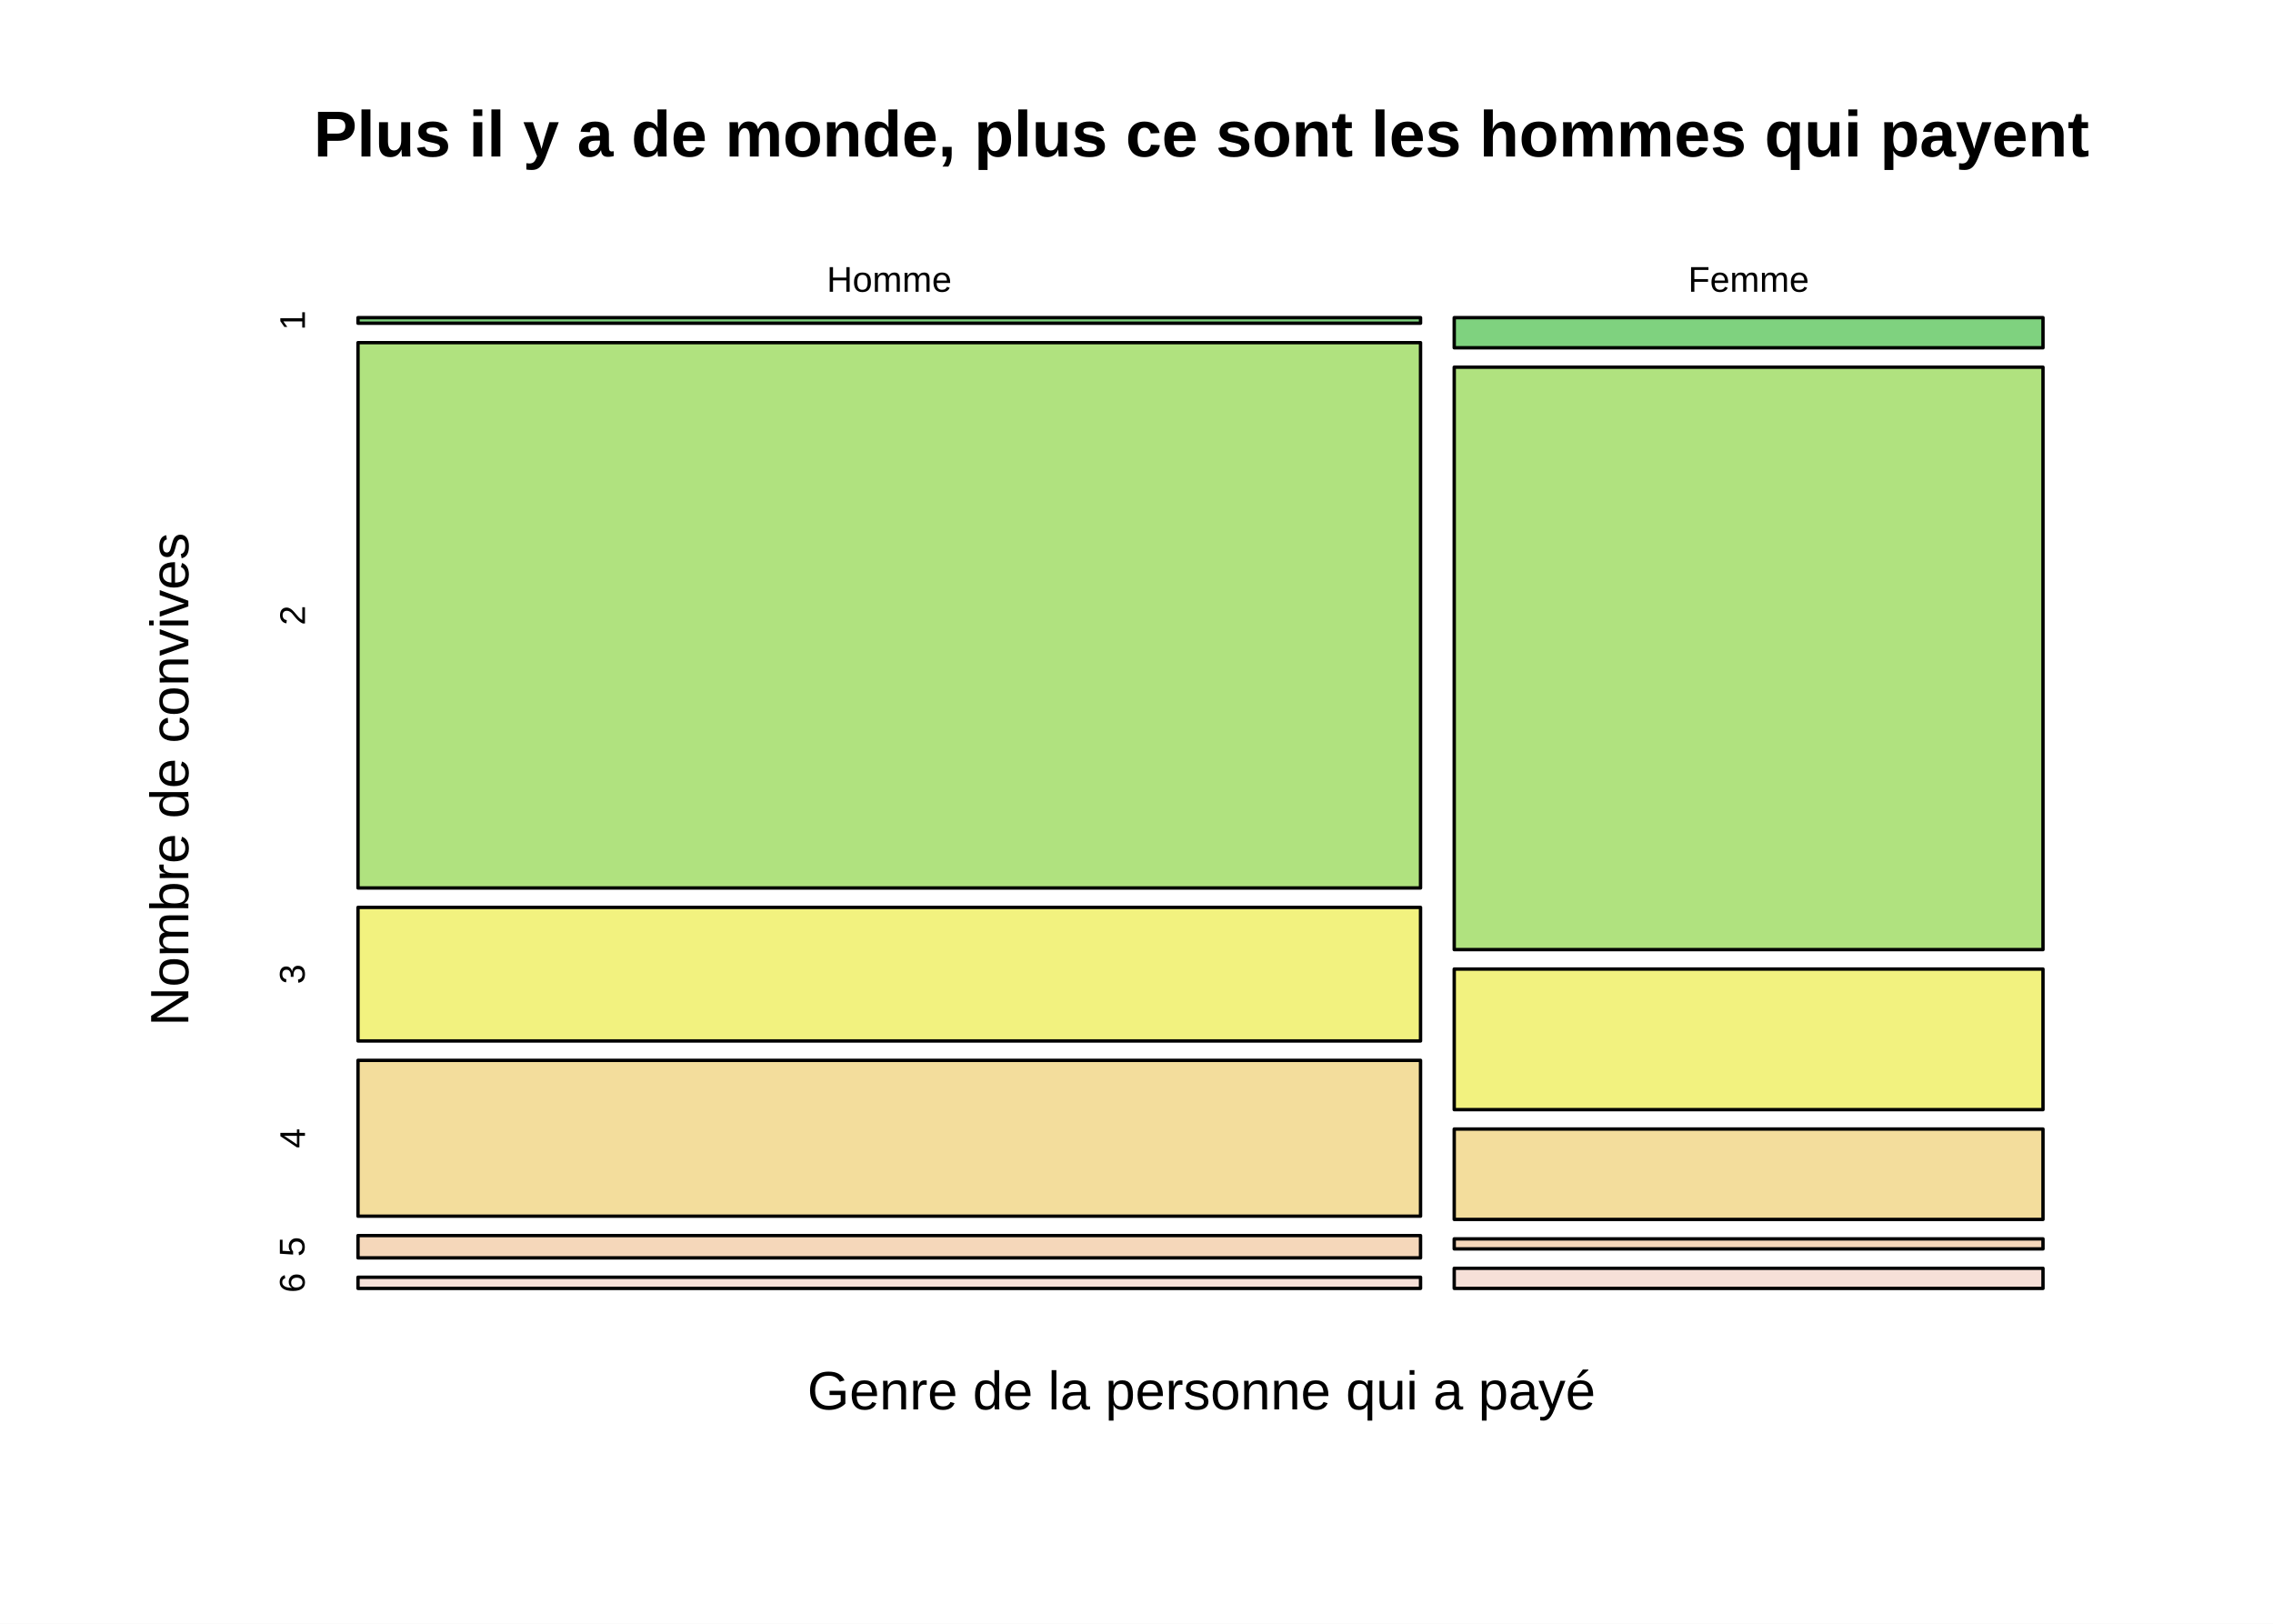
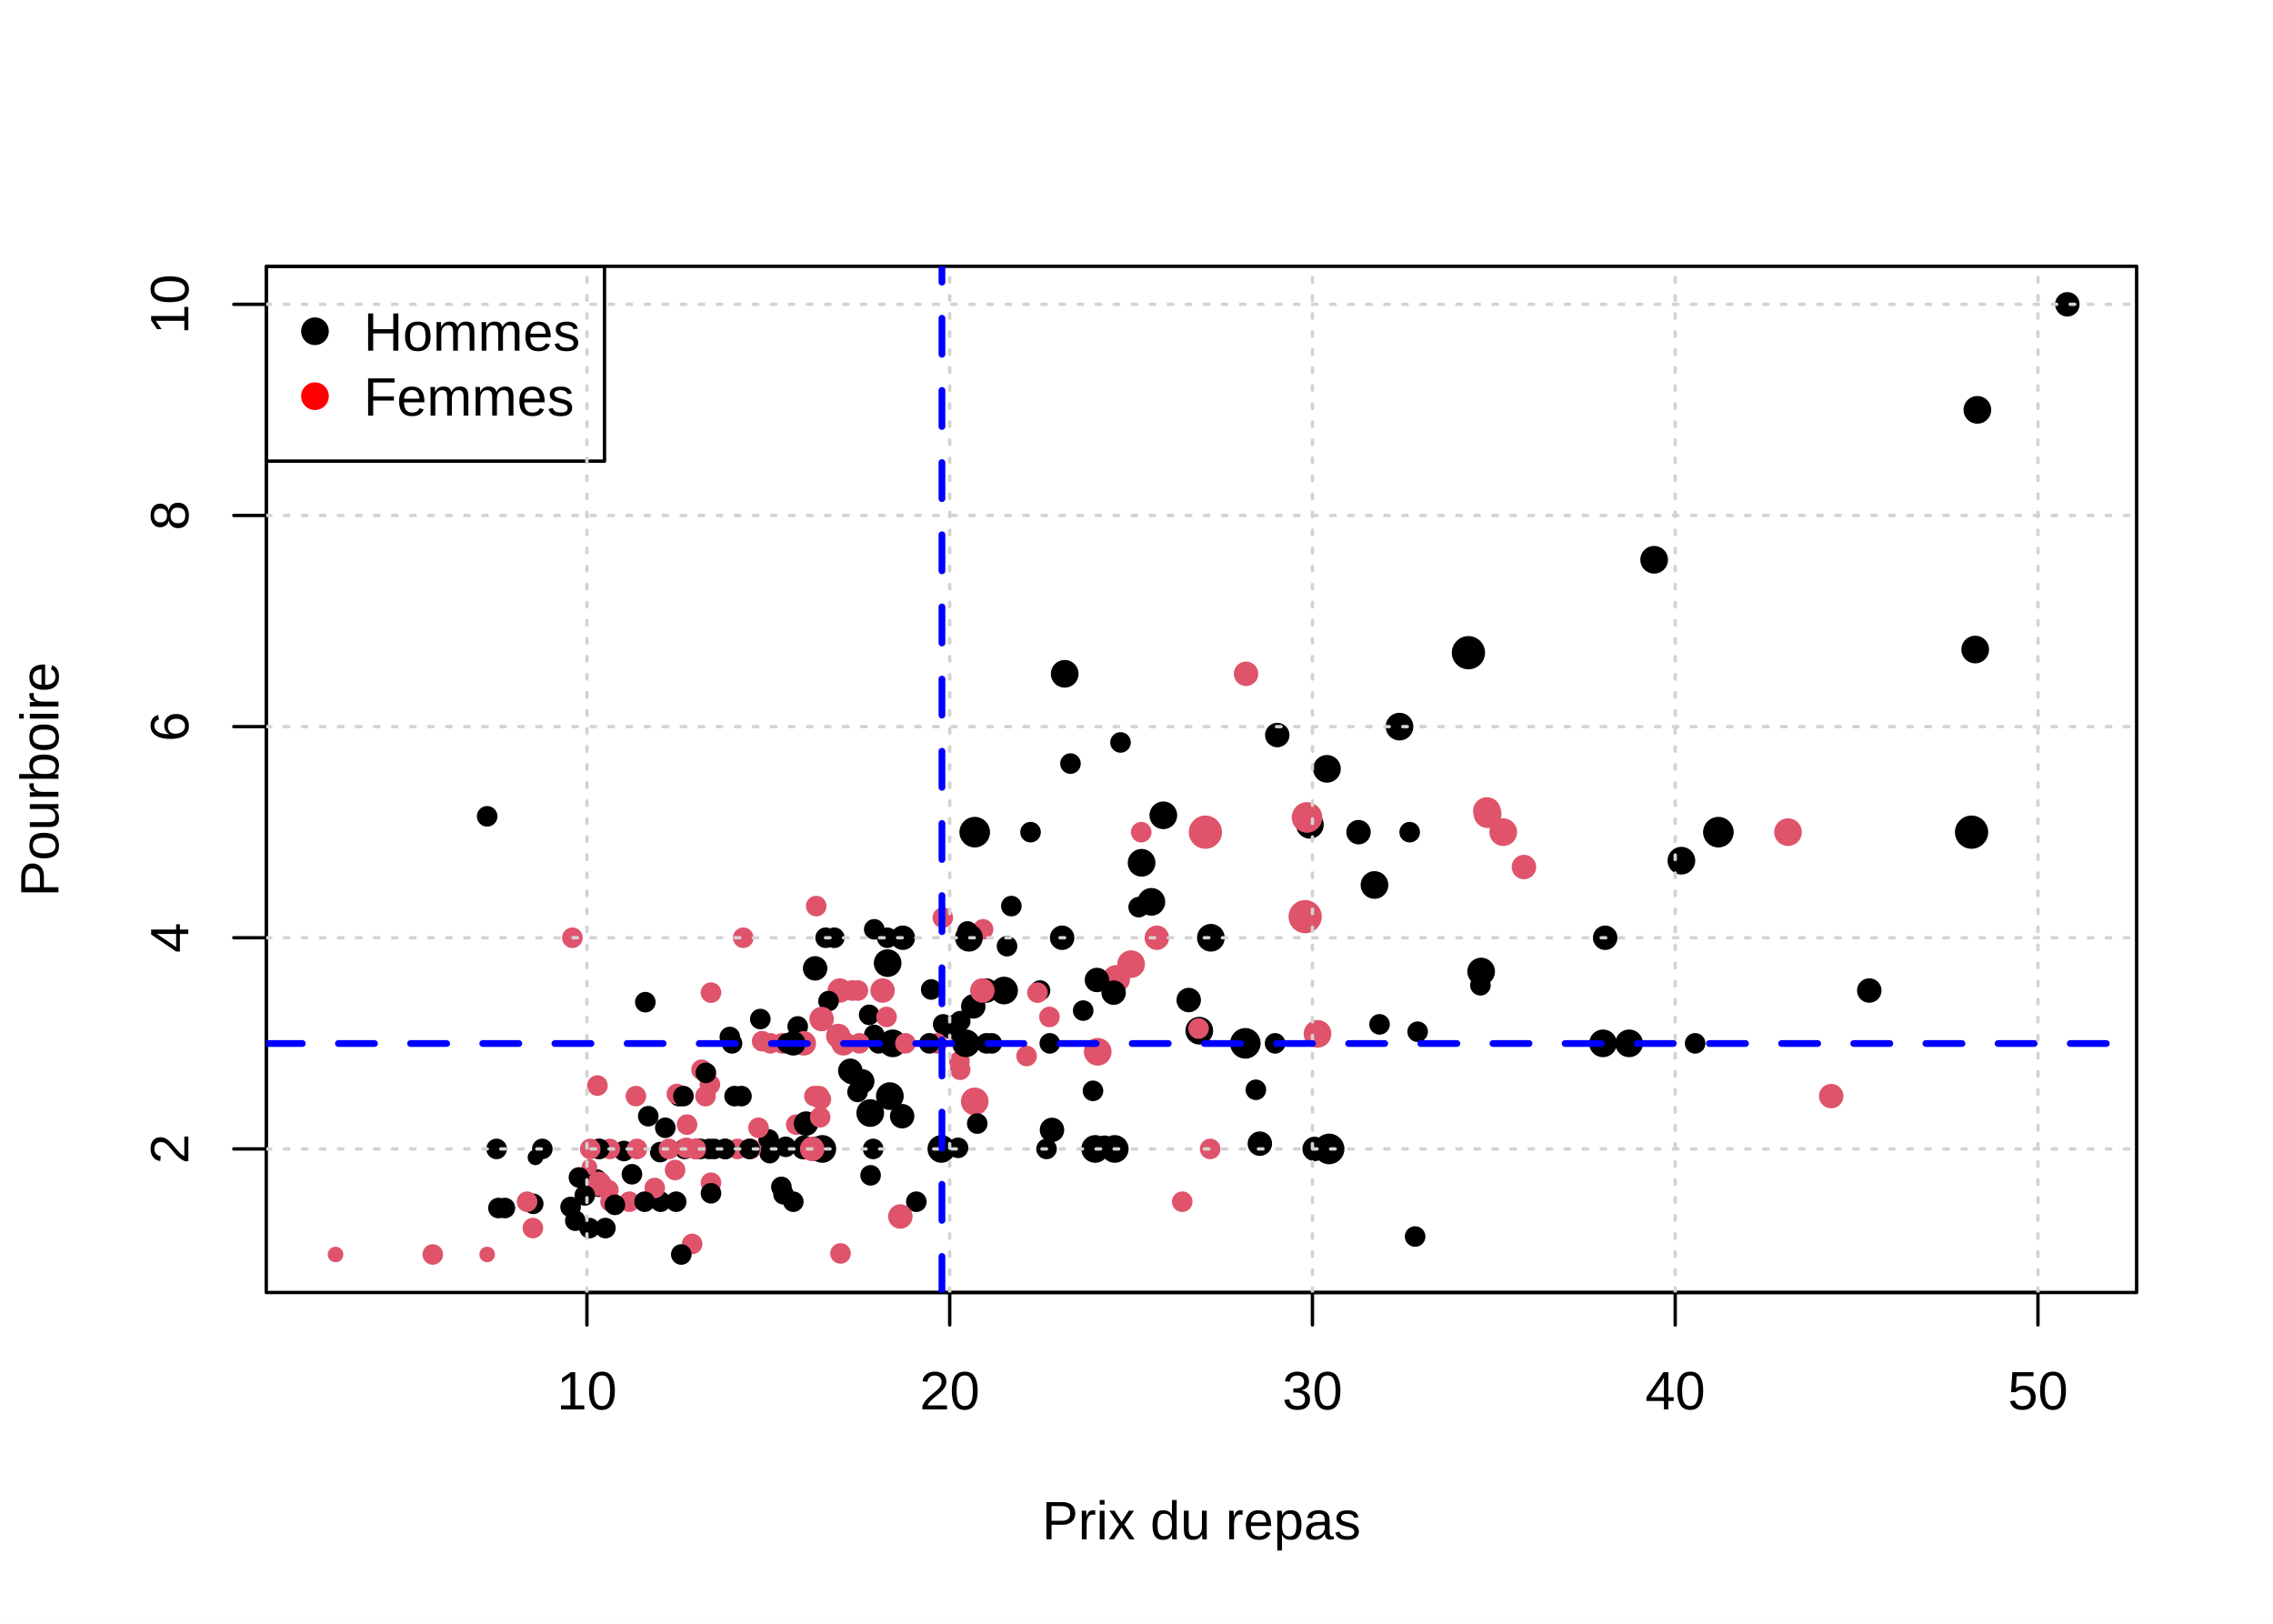
<svg xmlns="http://www.w3.org/2000/svg" class="svglite" width="504.00pt" height="360.00pt" viewBox="0 0 504.00 360.00">
  <defs>
    <style type="text/css">
    .svglite line, .svglite polyline, .svglite polygon, .svglite path, .svglite rect, .svglite circle {
      fill: none;
      stroke: #000000;
      stroke-linecap: round;
      stroke-linejoin: round;
      stroke-miterlimit: 10.00;
    }
  </style>
  </defs>
  <rect width="100%" height="100%" style="stroke: none; fill: #FFFFFF;" />
  <defs>
    <clipPath id="cpMC4wMHw1MDQuMDB8MC4wMHwzNjAuMDA=">
      <rect x="0.00" y="0.00" width="504.00" height="360.00" />
    </clipPath>
  </defs>
  <g clip-path="url(#cpMC4wMHw1MDQuMDB8MC4wMHwzNjAuMDA=)">
-     <text x="266.40" y="34.70" text-anchor="middle" style="font-size: 14.40px; font-weight: bold; font-family: Arial;" textLength="393.47px" lengthAdjust="spacingAndGlyphs">Plus il y a de monde, plus ce sont les hommes qui payent</text>
-     <text x="266.40" y="312.48" text-anchor="middle" style="font-size: 12.00px; font-family: Arial;" textLength="174.79px" lengthAdjust="spacingAndGlyphs">Genre de la personne qui a payé</text>
-     <text transform="translate(41.76,172.80) rotate(-90)" text-anchor="middle" style="font-size: 12.00px; font-family: Arial;" textLength="109.38px" lengthAdjust="spacingAndGlyphs">Nombre de convives</text>
-     <text x="197.18" y="64.69" text-anchor="middle" style="font-size: 7.92px; font-family: Arial;" textLength="27.68px" lengthAdjust="spacingAndGlyphs">Homme</text>
-     <text x="387.73" y="64.69" text-anchor="middle" style="font-size: 7.92px; font-family: Arial;" textLength="26.81px" lengthAdjust="spacingAndGlyphs">Femme</text>
-     <text transform="translate(67.61,71.04) rotate(-90)" text-anchor="middle" style="font-size: 7.92px; font-family: Arial;" textLength="4.40px" lengthAdjust="spacingAndGlyphs">1</text>
-     <text transform="translate(67.62,136.42) rotate(-90)" text-anchor="middle" style="font-size: 7.92px; font-family: Arial;" textLength="4.40px" lengthAdjust="spacingAndGlyphs">2</text>
-     <text transform="translate(67.55,215.98) rotate(-90)" text-anchor="middle" style="font-size: 7.92px; font-family: Arial;" textLength="4.40px" lengthAdjust="spacingAndGlyphs">3</text>
-     <text transform="translate(67.62,252.37) rotate(-90)" text-anchor="middle" style="font-size: 7.92px; font-family: Arial;" textLength="4.40px" lengthAdjust="spacingAndGlyphs">4</text>
-     <text transform="translate(67.51,276.41) rotate(-90)" text-anchor="middle" style="font-size: 7.92px; font-family: Arial;" textLength="4.40px" lengthAdjust="spacingAndGlyphs">5</text>
-     <text transform="translate(67.55,284.42) rotate(-90)" text-anchor="middle" style="font-size: 7.92px; font-family: Arial;" textLength="4.40px" lengthAdjust="spacingAndGlyphs">6</text>
+     <line x1="130.14" y1="286.56" x2="451.88" y2="286.56" style="stroke-width: 0.75;" />
+     <line x1="130.14" y1="286.56" x2="130.14" y2="293.76" style="stroke-width: 0.75;" />
+     <line x1="210.58" y1="286.56" x2="210.58" y2="293.76" style="stroke-width: 0.75;" />
+     <line x1="291.01" y1="286.56" x2="291.01" y2="293.76" style="stroke-width: 0.75;" />
+     <line x1="371.45" y1="286.56" x2="371.45" y2="293.76" style="stroke-width: 0.75;" />
+     <line x1="451.88" y1="286.56" x2="451.88" y2="293.76" style="stroke-width: 0.75;" />
+     <text x="130.14" y="312.48" text-anchor="middle" style="font-size: 12.00px; font-family: Arial;" textLength="13.35px" lengthAdjust="spacingAndGlyphs">10</text>
+     <text x="210.58" y="312.48" text-anchor="middle" style="font-size: 12.00px; font-family: Arial;" textLength="13.35px" lengthAdjust="spacingAndGlyphs">20</text>
+     <text x="291.01" y="312.48" text-anchor="middle" style="font-size: 12.00px; font-family: Arial;" textLength="13.35px" lengthAdjust="spacingAndGlyphs">30</text>
+     <text x="371.45" y="312.48" text-anchor="middle" style="font-size: 12.00px; font-family: Arial;" textLength="13.35px" lengthAdjust="spacingAndGlyphs">40</text>
+     <text x="451.88" y="312.48" text-anchor="middle" style="font-size: 12.00px; font-family: Arial;" textLength="13.35px" lengthAdjust="spacingAndGlyphs">50</text>
+     <line x1="59.04" y1="254.73" x2="59.04" y2="67.47" style="stroke-width: 0.75;" />
+     <line x1="59.04" y1="254.73" x2="51.84" y2="254.73" style="stroke-width: 0.75;" />
+     <line x1="59.04" y1="207.91" x2="51.84" y2="207.91" style="stroke-width: 0.75;" />
+     <line x1="59.04" y1="161.10" x2="51.84" y2="161.10" style="stroke-width: 0.75;" />
+     <line x1="59.04" y1="114.28" x2="51.84" y2="114.28" style="stroke-width: 0.75;" />
+     <line x1="59.04" y1="67.47" x2="51.84" y2="67.47" style="stroke-width: 0.75;" />
+     <text transform="translate(41.76,254.73) rotate(-90)" text-anchor="middle" style="font-size: 12.00px; font-family: Arial;" textLength="6.67px" lengthAdjust="spacingAndGlyphs">2</text>
+     <text transform="translate(41.76,207.91) rotate(-90)" text-anchor="middle" style="font-size: 12.00px; font-family: Arial;" textLength="6.67px" lengthAdjust="spacingAndGlyphs">4</text>
+     <text transform="translate(41.76,161.10) rotate(-90)" text-anchor="middle" style="font-size: 12.00px; font-family: Arial;" textLength="6.67px" lengthAdjust="spacingAndGlyphs">6</text>
+     <text transform="translate(41.76,114.28) rotate(-90)" text-anchor="middle" style="font-size: 12.00px; font-family: Arial;" textLength="6.67px" lengthAdjust="spacingAndGlyphs">8</text>
+     <text transform="translate(41.76,67.47) rotate(-90)" text-anchor="middle" style="font-size: 12.00px; font-family: Arial;" textLength="13.35px" lengthAdjust="spacingAndGlyphs">10</text>
+     <polyline points="59.04,286.56 473.76,286.56 473.76,59.04 59.04,59.04 59.04,286.56 " style="stroke-width: 0.75;" />
+     <text x="266.40" y="341.28" text-anchor="middle" style="font-size: 12.00px; font-family: Arial;" textLength="70.70px" lengthAdjust="spacingAndGlyphs">Prix du repas</text>
+     <text transform="translate(12.96,172.80) rotate(-90)" text-anchor="middle" style="font-size: 12.00px; font-family: Arial;" textLength="52.03px" lengthAdjust="spacingAndGlyphs">Pourboire</text>
  </g>
  <defs>
    <clipPath id="cpNTkuMDR8NDczLjc2fDU5LjA0fDI4Ni41Ng==">
      <rect x="59.04" y="59.04" width="414.72" height="227.52" />
    </clipPath>
  </defs>
  <g clip-path="url(#cpNTkuMDR8NDczLjc2fDU5LjA0fDI4Ni41Ng==)">
-     <polygon points="79.38,71.66 314.98,71.66 314.98,70.43 79.38,70.43 " style="stroke-width: 0.75; fill: #00A600; fill-opacity: 0.50;" />
-     <polygon points="79.38,196.87 314.98,196.87 314.98,75.97 79.38,75.97 " style="stroke-width: 0.75; fill: #63C600; fill-opacity: 0.50;" />
-     <polygon points="79.38,230.79 314.98,230.79 314.98,201.18 79.38,201.18 " style="stroke-width: 0.75; fill: #E6E600; fill-opacity: 0.50;" />
-     <polygon points="79.38,269.64 314.98,269.64 314.98,235.09 79.38,235.09 " style="stroke-width: 0.75; fill: #E9BD3A; fill-opacity: 0.50;" />
-     <polygon points="79.38,278.88 314.98,278.88 314.98,273.94 79.38,273.94 " style="stroke-width: 0.75; fill: #ECB176; fill-opacity: 0.50;" />
-     <polygon points="79.38,285.65 314.98,285.65 314.98,283.18 79.38,283.18 " style="stroke-width: 0.75; fill: #EFC2B3; fill-opacity: 0.50;" />
-     <polygon points="322.45,77.11 453.00,77.11 453.00,70.43 322.45,70.43 " style="stroke-width: 0.75; fill: #00A600; fill-opacity: 0.50;" />
-     <polygon points="322.45,210.54 453.00,210.54 453.00,81.41 322.45,81.41 " style="stroke-width: 0.75; fill: #63C600; fill-opacity: 0.50;" />
-     <polygon points="322.45,246.02 453.00,246.02 453.00,214.85 322.45,214.85 " style="stroke-width: 0.75; fill: #E6E600; fill-opacity: 0.50;" />
-     <polygon points="322.45,270.36 453.00,270.36 453.00,250.32 322.45,250.32 " style="stroke-width: 0.75; fill: #E9BD3A; fill-opacity: 0.50;" />
-     <polygon points="322.45,276.89 453.00,276.89 453.00,274.67 322.45,274.67 " style="stroke-width: 0.75; fill: #ECB176; fill-opacity: 0.50;" />
-     <polygon points="322.45,285.65 453.00,285.65 453.00,281.20 322.45,281.20 " style="stroke-width: 0.75; fill: #EFC2B3; fill-opacity: 0.50;" />
+     <circle cx="186.37" cy="277.90" r="1.91" style="stroke-width: 0.75; stroke: #DF536B; fill: #DF536B;" />
+     <circle cx="132.88" cy="262.68" r="2.34" style="stroke-width: 0.75; fill: #000000;" />
+     <circle cx="218.70" cy="219.61" r="2.34" style="stroke-width: 0.75; fill: #000000;" />
+     <circle cx="240.18" cy="224.06" r="1.91" style="stroke-width: 0.75; fill: #000000;" />
+     <circle cx="247.50" cy="217.04" r="2.70" style="stroke-width: 0.75; stroke: #DF536B; fill: #DF536B;" />
+     <circle cx="253.13" cy="191.29" r="2.70" style="stroke-width: 0.75; fill: #000000;" />
+     <circle cx="120.25" cy="254.73" r="1.91" style="stroke-width: 0.75; fill: #000000;" />
+     <circle cx="265.92" cy="228.51" r="2.70" style="stroke-width: 0.75; fill: #000000;" />
+     <circle cx="170.68" cy="255.66" r="1.91" style="stroke-width: 0.75; fill: #000000;" />
+     <circle cx="168.59" cy="225.93" r="1.91" style="stroke-width: 0.75; fill: #000000;" />
+     <circle cx="132.31" cy="261.51" r="1.91" style="stroke-width: 0.75; fill: #000000;" />
+     <circle cx="333.32" cy="184.50" r="2.70" style="stroke-width: 0.75; stroke: #DF536B; fill: #DF536B;" />
+     <circle cx="173.74" cy="264.79" r="1.91" style="stroke-width: 0.75; fill: #000000;" />
+     <circle cx="197.95" cy="231.32" r="2.70" style="stroke-width: 0.75; fill: #000000;" />
+     <circle cx="168.99" cy="230.85" r="1.91" style="stroke-width: 0.75; stroke: #DF536B; fill: #DF536B;" />
+     <circle cx="223.29" cy="209.78" r="1.91" style="stroke-width: 0.75; fill: #000000;" />
+     <circle cx="132.80" cy="262.45" r="2.34" style="stroke-width: 0.75; stroke: #DF536B; fill: #DF536B;" />
+     <circle cx="180.74" cy="214.70" r="2.34" style="stroke-width: 0.75; fill: #000000;" />
+     <circle cx="186.21" cy="219.61" r="2.34" style="stroke-width: 0.75; stroke: #DF536B; fill: #DF536B;" />
+     <circle cx="215.81" cy="223.13" r="2.34" style="stroke-width: 0.75; fill: #000000;" />
+     <circle cx="193.85" cy="206.04" r="1.91" style="stroke-width: 0.75; fill: #000000;" />
+     <circle cx="212.91" cy="237.17" r="1.91" style="stroke-width: 0.75; stroke: #DF536B; fill: #DF536B;" />
+     <circle cx="176.55" cy="249.34" r="1.91" style="stroke-width: 0.75; stroke: #DF536B; fill: #DF536B;" />
+     <circle cx="366.78" cy="124.11" r="2.70" style="stroke-width: 0.75; fill: #000000;" />
+     <circle cx="209.13" cy="227.11" r="1.91" style="stroke-width: 0.75; fill: #000000;" />
+     <circle cx="192.96" cy="246.77" r="2.70" style="stroke-width: 0.75; fill: #000000;" />
+     <circle cx="157.25" cy="254.73" r="1.91" style="stroke-width: 0.75; fill: #000000;" />
+     <circle cx="151.78" cy="254.73" r="1.91" style="stroke-width: 0.75; fill: #000000;" />
+     <circle cx="224.25" cy="200.89" r="1.91" style="stroke-width: 0.75; fill: #000000;" />
+     <circle cx="207.76" cy="231.32" r="1.91" style="stroke-width: 0.75; stroke: #DF536B; fill: #DF536B;" />
+     <circle cx="126.52" cy="267.60" r="1.91" style="stroke-width: 0.75; fill: #000000;" />
+     <circle cx="197.31" cy="243.02" r="2.70" style="stroke-width: 0.75; fill: #000000;" />
+     <circle cx="170.84" cy="231.32" r="1.91" style="stroke-width: 0.75; stroke: #DF536B; fill: #DF536B;" />
+     <circle cx="216.13" cy="244.19" r="2.70" style="stroke-width: 0.75; stroke: #DF536B; fill: #DF536B;" />
+     <circle cx="192.72" cy="225.00" r="1.91" style="stroke-width: 0.75; fill: #000000;" />
+     <circle cx="243.23" cy="217.27" r="2.34" style="stroke-width: 0.75; fill: #000000;" />
+     <circle cx="180.90" cy="254.73" r="2.34" style="stroke-width: 0.75; fill: #000000;" />
+     <circle cx="185.88" cy="229.68" r="2.34" style="stroke-width: 0.75; stroke: #DF536B; fill: #DF536B;" />
+     <circle cx="200.04" cy="247.47" r="2.34" style="stroke-width: 0.75; fill: #000000;" />
+     <circle cx="301.23" cy="184.50" r="2.34" style="stroke-width: 0.75; fill: #000000;" />
+     <circle cx="178.73" cy="249.11" r="2.34" style="stroke-width: 0.75; fill: #000000;" />
+     <circle cx="190.15" cy="242.09" r="1.91" style="stroke-width: 0.75; fill: #000000;" />
+     <circle cx="161.83" cy="229.91" r="1.91" style="stroke-width: 0.75; fill: #000000;" />
+     <circle cx="127.57" cy="270.64" r="1.91" style="stroke-width: 0.75; fill: #000000;" />
+     <circle cx="294.23" cy="170.46" r="2.70" style="stroke-width: 0.75; fill: #000000;" />
+     <circle cx="196.82" cy="231.32" r="1.91" style="stroke-width: 0.75; fill: #000000;" />
+     <circle cx="228.51" cy="184.50" r="1.91" style="stroke-width: 0.75; fill: #000000;" />
+     <circle cx="310.32" cy="161.10" r="2.70" style="stroke-width: 0.75; fill: #000000;" />
+     <circle cx="279.35" cy="253.56" r="2.34" style="stroke-width: 0.75; fill: #000000;" />
+     <circle cx="194.81" cy="231.32" r="1.91" style="stroke-width: 0.75; fill: #000000;" />
+     <circle cx="150.57" cy="243.02" r="1.91" style="stroke-width: 0.75; fill: #000000;" />
+     <circle cx="132.47" cy="240.68" r="1.91" style="stroke-width: 0.75; stroke: #DF536B; fill: #DF536B;" />
+     <circle cx="329.70" cy="179.82" r="2.70" style="stroke-width: 0.75; stroke: #DF536B; fill: #DF536B;" />
+     <circle cx="129.66" cy="265.03" r="1.91" style="stroke-width: 0.75; fill: #000000;" />
+     <circle cx="255.30" cy="199.95" r="2.70" style="stroke-width: 0.75; fill: #000000;" />
+     <circle cx="206.48" cy="219.38" r="1.91" style="stroke-width: 0.75; fill: #000000;" />
+     <circle cx="355.44" cy="231.32" r="2.70" style="stroke-width: 0.75; fill: #000000;" />
+     <circle cx="262.14" cy="266.43" r="1.91" style="stroke-width: 0.75; stroke: #DF536B; fill: #DF536B;" />
+     <circle cx="140.12" cy="260.34" r="1.91" style="stroke-width: 0.75; fill: #000000;" />
+     <circle cx="437.97" cy="144.01" r="2.70" style="stroke-width: 0.75; fill: #000000;" />
+     <circle cx="212.91" cy="226.40" r="1.91" style="stroke-width: 0.75; fill: #000000;" />
+     <circle cx="160.79" cy="254.73" r="1.91" style="stroke-width: 0.75; fill: #000000;" />
+     <circle cx="138.35" cy="255.19" r="1.91" style="stroke-width: 0.75; fill: #000000;" />
+     <circle cx="196.82" cy="213.53" r="2.70" style="stroke-width: 0.75; fill: #000000;" />
+     <circle cx="191.19" cy="239.75" r="2.34" style="stroke-width: 0.75; fill: #000000;" />
+     <circle cx="211.22" cy="227.81" r="2.34" style="stroke-width: 0.75; fill: #000000;" />
+     <circle cx="182.02" cy="243.72" r="1.91" style="stroke-width: 0.75; stroke: #DF536B; fill: #DF536B;" />
+     <circle cx="74.40" cy="278.13" r="1.35" style="stroke-width: 0.75; stroke: #DF536B; fill: #DF536B;" />
+     <circle cx="212.43" cy="254.49" r="1.91" style="stroke-width: 0.75; fill: #000000;" />
+     <circle cx="170.44" cy="252.62" r="1.91" style="stroke-width: 0.75; fill: #000000;" />
+     <circle cx="146.39" cy="255.43" r="1.91" style="stroke-width: 0.75; fill: #000000;" />
+     <circle cx="187.01" cy="231.32" r="2.34" style="stroke-width: 0.75; stroke: #DF536B; fill: #DF536B;" />
+     <circle cx="265.76" cy="228.04" r="1.91" style="stroke-width: 0.75; stroke: #DF536B; fill: #DF536B;" />
+     <circle cx="253.05" cy="184.50" r="1.91" style="stroke-width: 0.75; stroke: #DF536B; fill: #DF536B;" />
+     <circle cx="168.19" cy="250.04" r="1.91" style="stroke-width: 0.75; stroke: #DF536B; fill: #DF536B;" />
+     <circle cx="134.24" cy="272.28" r="1.91" style="stroke-width: 0.75; fill: #000000;" />
+     <circle cx="193.85" cy="229.45" r="1.91" style="stroke-width: 0.75; fill: #000000;" />
+     <circle cx="268.49" cy="207.91" r="2.70" style="stroke-width: 0.75; fill: #000000;" />
+     <circle cx="232.78" cy="231.32" r="1.91" style="stroke-width: 0.75; fill: #000000;" />
+     <circle cx="188.78" cy="238.11" r="1.91" style="stroke-width: 0.75; fill: #000000;" />
+     <circle cx="206.07" cy="231.32" r="1.91" style="stroke-width: 0.75; fill: #000000;" />
+     <circle cx="183.71" cy="221.96" r="1.91" style="stroke-width: 0.75; fill: #000000;" />
+     <circle cx="130.70" cy="258.71" r="1.35" style="stroke-width: 0.75; stroke: #DF536B; fill: #DF536B;" />
+     <circle cx="312.57" cy="184.50" r="1.91" style="stroke-width: 0.75; fill: #000000;" />
+     <circle cx="178.24" cy="254.02" r="1.91" style="stroke-width: 0.75; fill: #000000;" />
+     <circle cx="329.86" cy="180.52" r="2.70" style="stroke-width: 0.75; stroke: #DF536B; fill: #DF536B;" />
+     <circle cx="154.51" cy="254.73" r="1.91" style="stroke-width: 0.75; fill: #000000;" />
+     <circle cx="196.74" cy="207.91" r="1.91" style="stroke-width: 0.75; fill: #000000;" />
+     <circle cx="248.46" cy="164.61" r="1.91" style="stroke-width: 0.75; fill: #000000;" />
+     <circle cx="219.91" cy="231.32" r="1.91" style="stroke-width: 0.75; fill: #000000;" />
+     <circle cx="282.73" cy="231.32" r="1.91" style="stroke-width: 0.75; fill: #000000;" />
+     <circle cx="230.61" cy="219.61" r="1.91" style="stroke-width: 0.75; fill: #000000;" />
+     <circle cx="95.96" cy="278.13" r="1.91" style="stroke-width: 0.75; stroke: #DF536B; fill: #DF536B;" />
+     <circle cx="180.98" cy="200.89" r="1.91" style="stroke-width: 0.75; stroke: #DF536B; fill: #DF536B;" />
+     <circle cx="232.70" cy="225.47" r="1.91" style="stroke-width: 0.75; stroke: #DF536B; fill: #DF536B;" />
+     <circle cx="372.82" cy="190.82" r="2.70" style="stroke-width: 0.75; fill: #000000;" />
+     <circle cx="269.13" cy="207.91" r="1.91" style="stroke-width: 0.75; fill: #000000;" />
+     <circle cx="146.47" cy="266.43" r="1.91" style="stroke-width: 0.75; fill: #000000;" />
+     <circle cx="218.70" cy="231.32" r="1.91" style="stroke-width: 0.75; fill: #000000;" />
+     <circle cx="149.93" cy="266.43" r="1.91" style="stroke-width: 0.75; fill: #000000;" />
+     <circle cx="141.00" cy="243.02" r="1.91" style="stroke-width: 0.75; stroke: #DF536B; fill: #DF536B;" />
+     <circle cx="173.42" cy="231.32" r="1.91" style="stroke-width: 0.75; stroke: #DF536B; fill: #DF536B;" />
+     <circle cx="406.04" cy="243.02" r="2.34" style="stroke-width: 0.75; stroke: #DF536B; fill: #DF536B;" />
+     <circle cx="230.04" cy="220.08" r="1.91" style="stroke-width: 0.75; stroke: #DF536B; fill: #DF536B;" />
+     <circle cx="217.98" cy="206.04" r="1.91" style="stroke-width: 0.75; stroke: #DF536B; fill: #DF536B;" />
+     <circle cx="173.26" cy="263.15" r="1.91" style="stroke-width: 0.75; fill: #000000;" />
+     <circle cx="214.52" cy="206.51" r="1.91" style="stroke-width: 0.75; fill: #000000;" />
+     <circle cx="252.48" cy="201.12" r="1.91" style="stroke-width: 0.75; fill: #000000;" />
+     <circle cx="196.42" cy="213.53" r="1.91" style="stroke-width: 0.75; fill: #000000;" />
+     <circle cx="164.81" cy="207.91" r="1.91" style="stroke-width: 0.75; stroke: #DF536B; fill: #DF536B;" />
+     <circle cx="162.32" cy="231.32" r="1.91" style="stroke-width: 0.75; fill: #000000;" />
+     <circle cx="108.02" cy="278.13" r="1.35" style="stroke-width: 0.75; stroke: #DF536B; fill: #DF536B;" />
+     <circle cx="355.92" cy="207.91" r="2.34" style="stroke-width: 0.75; fill: #000000;" />
+     <circle cx="242.35" cy="241.85" r="1.91" style="stroke-width: 0.75; fill: #000000;" />
+     <circle cx="256.51" cy="207.91" r="2.34" style="stroke-width: 0.75; stroke: #DF536B; fill: #DF536B;" />
+     <circle cx="188.94" cy="219.61" r="1.91" style="stroke-width: 0.75; stroke: #DF536B; fill: #DF536B;" />
+     <circle cx="290.45" cy="182.87" r="2.70" style="stroke-width: 0.75; fill: #000000;" />
+     <circle cx="135.37" cy="266.43" r="1.91" style="stroke-width: 0.75; stroke: #DF536B; fill: #DF536B;" />
+     <circle cx="149.69" cy="259.41" r="1.91" style="stroke-width: 0.75; stroke: #DF536B; fill: #DF536B;" />
+     <circle cx="243.40" cy="233.19" r="2.70" style="stroke-width: 0.75; stroke: #DF536B; fill: #DF536B;" />
+     <circle cx="143.74" cy="247.47" r="1.91" style="stroke-width: 0.75; fill: #000000;" />
+     <circle cx="157.65" cy="262.22" r="1.91" style="stroke-width: 0.75; stroke: #DF536B; fill: #DF536B;" />
+     <circle cx="164.41" cy="243.02" r="1.91" style="stroke-width: 0.75; fill: #000000;" />
+     <circle cx="178.00" cy="254.73" r="1.91" style="stroke-width: 0.75; fill: #000000;" />
+     <circle cx="150.09" cy="242.55" r="1.91" style="stroke-width: 0.75; stroke: #DF536B; fill: #DF536B;" />
+     <circle cx="289.40" cy="203.23" r="3.31" style="stroke-width: 0.75; stroke: #DF536B; fill: #DF536B;" />
+     <circle cx="118.24" cy="266.90" r="1.91" style="stroke-width: 0.75; fill: #000000;" />
+     <circle cx="166.50" cy="254.73" r="1.91" style="stroke-width: 0.75; stroke: #DF536B; fill: #DF536B;" />
+     <circle cx="141.24" cy="254.73" r="1.91" style="stroke-width: 0.75; stroke: #DF536B; fill: #DF536B;" />
+     <circle cx="233.26" cy="250.51" r="2.34" style="stroke-width: 0.75; fill: #000000;" />
+     <circle cx="203.18" cy="266.43" r="1.91" style="stroke-width: 0.75; fill: #000000;" />
+     <circle cx="212.75" cy="235.30" r="1.91" style="stroke-width: 0.75; stroke: #DF536B; fill: #DF536B;" />
+     <circle cx="139.55" cy="266.43" r="1.91" style="stroke-width: 0.75; stroke: #DF536B; fill: #DF536B;" />
+     <circle cx="148.32" cy="254.73" r="1.91" style="stroke-width: 0.75; stroke: #DF536B; fill: #DF536B;" />
+     <circle cx="196.58" cy="225.47" r="1.91" style="stroke-width: 0.75; stroke: #DF536B; fill: #DF536B;" />
+     <circle cx="118.16" cy="272.28" r="1.91" style="stroke-width: 0.75; stroke: #DF536B; fill: #DF536B;" />
+     <circle cx="132.80" cy="254.73" r="1.91" style="stroke-width: 0.75; stroke: #DF536B; fill: #DF536B;" />
+     <circle cx="163.52" cy="254.73" r="1.91" style="stroke-width: 0.75; stroke: #DF536B; fill: #DF536B;" />
+     <circle cx="178.40" cy="254.73" r="1.91" style="stroke-width: 0.75; fill: #000000;" />
+     <circle cx="155.56" cy="237.17" r="1.91" style="stroke-width: 0.75; stroke: #DF536B; fill: #DF536B;" />
+     <circle cx="190.23" cy="219.61" r="1.91" style="stroke-width: 0.75; stroke: #DF536B; fill: #DF536B;" />
+     <circle cx="325.60" cy="144.71" r="3.31" style="stroke-width: 0.75; fill: #000000;" />
+     <circle cx="381.02" cy="184.50" r="3.02" style="stroke-width: 0.75; fill: #000000;" />
+     <circle cx="267.28" cy="184.50" r="3.31" style="stroke-width: 0.75; stroke: #DF536B; fill: #DF536B;" />
+     <circle cx="181.86" cy="247.70" r="1.91" style="stroke-width: 0.75; stroke: #DF536B; fill: #DF536B;" />
+     <circle cx="116.87" cy="266.43" r="1.91" style="stroke-width: 0.75; stroke: #DF536B; fill: #DF536B;" />
+     <circle cx="199.64" cy="269.71" r="2.34" style="stroke-width: 0.75; stroke: #DF536B; fill: #DF536B;" />
+     <circle cx="145.18" cy="263.39" r="1.91" style="stroke-width: 0.75; stroke: #DF536B; fill: #DF536B;" />
+     <circle cx="128.37" cy="261.05" r="1.91" style="stroke-width: 0.75; fill: #000000;" />
+     <circle cx="110.11" cy="254.73" r="1.91" style="stroke-width: 0.75; fill: #000000;" />
+     <circle cx="162.88" cy="243.02" r="1.91" style="stroke-width: 0.75; fill: #000000;" />
+     <circle cx="155.32" cy="254.73" r="1.91" style="stroke-width: 0.75; fill: #000000;" />
+     <circle cx="188.54" cy="237.40" r="2.34" style="stroke-width: 0.75; fill: #000000;" />
+     <circle cx="247.18" cy="254.73" r="2.70" style="stroke-width: 0.75; fill: #000000;" />
+     <circle cx="208.73" cy="254.73" r="2.70" style="stroke-width: 0.75; fill: #000000;" />
+     <circle cx="289.81" cy="181.23" r="3.02" style="stroke-width: 0.75; stroke: #DF536B; fill: #DF536B;" />
+     <circle cx="437.16" cy="184.50" r="3.31" style="stroke-width: 0.75; fill: #000000;" />
+     <circle cx="250.80" cy="213.76" r="2.70" style="stroke-width: 0.75; stroke: #DF536B; fill: #DF536B;" />
+     <circle cx="157.41" cy="240.45" r="1.91" style="stroke-width: 0.75; stroke: #DF536B; fill: #DF536B;" />
+     <circle cx="182.34" cy="254.73" r="2.70" style="stroke-width: 0.75; fill: #000000;" />
+     <circle cx="222.64" cy="219.61" r="2.70" style="stroke-width: 0.75; fill: #000000;" />
+     <circle cx="151.54" cy="243.02" r="1.91" style="stroke-width: 0.75; fill: #000000;" />
+     <circle cx="180.09" cy="254.73" r="2.34" style="stroke-width: 0.75; stroke: #DF536B; fill: #DF536B;" />
+     <circle cx="160.79" cy="254.73" r="1.91" style="stroke-width: 0.75; fill: #000000;" />
+     <circle cx="190.55" cy="231.32" r="1.91" style="stroke-width: 0.75; stroke: #DF536B; fill: #DF536B;" />
+     <circle cx="246.93" cy="220.08" r="2.34" style="stroke-width: 0.75; fill: #000000;" />
+     <circle cx="216.69" cy="249.11" r="1.91" style="stroke-width: 0.75; fill: #000000;" />
+     <circle cx="304.77" cy="196.21" r="2.70" style="stroke-width: 0.75; fill: #000000;" />
+     <circle cx="134.89" cy="263.85" r="1.91" style="stroke-width: 0.75; stroke: #DF536B; fill: #DF536B;" />
+     <circle cx="135.21" cy="254.73" r="1.91" style="stroke-width: 0.75; stroke: #DF536B; fill: #DF536B;" />
+     <circle cx="458.40" cy="67.47" r="2.34" style="stroke-width: 0.75; fill: #000000;" />
+     <circle cx="176.88" cy="227.57" r="1.91" style="stroke-width: 0.75; fill: #000000;" />
+     <circle cx="108.02" cy="180.99" r="1.91" style="stroke-width: 0.75; fill: #000000;" />
+     <circle cx="305.89" cy="227.11" r="1.91" style="stroke-width: 0.75; fill: #000000;" />
+     <circle cx="185.00" cy="207.91" r="1.91" style="stroke-width: 0.75; fill: #000000;" />
+     <circle cx="314.34" cy="228.74" r="1.91" style="stroke-width: 0.75; fill: #000000;" />
+     <circle cx="193.61" cy="254.73" r="1.91" style="stroke-width: 0.75; fill: #000000;" />
+     <circle cx="166.18" cy="254.73" r="1.91" style="stroke-width: 0.75; fill: #000000;" />
+     <circle cx="126.92" cy="207.91" r="1.91" style="stroke-width: 0.75; stroke: #DF536B; fill: #DF536B;" />
+     <circle cx="328.26" cy="218.44" r="1.91" style="stroke-width: 0.75; fill: #000000;" />
+     <circle cx="328.42" cy="215.40" r="2.70" style="stroke-width: 0.75; fill: #000000;" />
+     <circle cx="237.36" cy="169.29" r="1.91" style="stroke-width: 0.75; fill: #000000;" />
+     <circle cx="414.48" cy="219.61" r="2.34" style="stroke-width: 0.75; fill: #000000;" />
+     <circle cx="236.08" cy="149.39" r="2.70" style="stroke-width: 0.75; fill: #000000;" />
+     <circle cx="375.87" cy="231.32" r="1.91" style="stroke-width: 0.75; fill: #000000;" />
+     <circle cx="216.13" cy="184.50" r="3.02" style="stroke-width: 0.75; fill: #000000;" />
+     <circle cx="217.82" cy="219.61" r="2.34" style="stroke-width: 0.75; stroke: #DF536B; fill: #DF536B;" />
+     <circle cx="294.71" cy="254.73" r="3.02" style="stroke-width: 0.75; fill: #000000;" />
+     <circle cx="195.70" cy="219.61" r="2.34" style="stroke-width: 0.75; stroke: #DF536B; fill: #DF536B;" />
+     <circle cx="235.51" cy="207.91" r="2.34" style="stroke-width: 0.75; fill: #000000;" />
+     <circle cx="175.91" cy="266.43" r="1.91" style="stroke-width: 0.75; fill: #000000;" />
+     <circle cx="209.05" cy="203.46" r="1.91" style="stroke-width: 0.75; stroke: #DF536B; fill: #DF536B;" />
+     <circle cx="278.47" cy="241.62" r="1.91" style="stroke-width: 0.75; fill: #000000;" />
+     <circle cx="174.22" cy="254.26" r="1.91" style="stroke-width: 0.75; fill: #000000;" />
+     <circle cx="183.07" cy="207.91" r="1.91" style="stroke-width: 0.75; fill: #000000;" />
+     <circle cx="110.52" cy="267.83" r="1.91" style="stroke-width: 0.75; fill: #000000;" />
+     <circle cx="132.88" cy="254.73" r="1.91" style="stroke-width: 0.75; fill: #000000;" />
+     <circle cx="396.46" cy="184.50" r="2.70" style="stroke-width: 0.75; stroke: #DF536B; fill: #DF536B;" />
+     <circle cx="154.27" cy="254.73" r="1.91" style="stroke-width: 0.75; stroke: #DF536B; fill: #DF536B;" />
+     <circle cx="158.37" cy="254.73" r="1.91" style="stroke-width: 0.75; fill: #000000;" />
+     <circle cx="200.20" cy="207.91" r="2.34" style="stroke-width: 0.75; fill: #000000;" />
+     <circle cx="152.18" cy="254.49" r="1.91" style="stroke-width: 0.75; stroke: #DF536B; fill: #DF536B;" />
+     <circle cx="154.27" cy="254.73" r="1.91" style="stroke-width: 0.75; stroke: #DF536B; fill: #DF536B;" />
+     <circle cx="181.62" cy="243.02" r="1.91" style="stroke-width: 0.75; stroke: #DF536B; fill: #DF536B;" />
+     <circle cx="214.84" cy="207.91" r="2.70" style="stroke-width: 0.75; fill: #000000;" />
+     <circle cx="182.18" cy="225.93" r="2.34" style="stroke-width: 0.75; stroke: #DF536B; fill: #DF536B;" />
+     <circle cx="263.58" cy="221.72" r="2.34" style="stroke-width: 0.75; fill: #000000;" />
+     <circle cx="361.23" cy="231.32" r="2.70" style="stroke-width: 0.75; fill: #000000;" />
+     <circle cx="244.92" cy="254.02" r="1.91" style="stroke-width: 0.75; fill: #000000;" />
+     <circle cx="152.34" cy="249.34" r="1.91" style="stroke-width: 0.75; stroke: #DF536B; fill: #DF536B;" />
+     <circle cx="291.50" cy="254.73" r="2.34" style="stroke-width: 0.75; fill: #000000;" />
+     <circle cx="257.95" cy="180.76" r="2.70" style="stroke-width: 0.75; fill: #000000;" />
+     <circle cx="438.45" cy="90.87" r="2.70" style="stroke-width: 0.75; fill: #000000;" />
+     <circle cx="156.44" cy="243.02" r="1.91" style="stroke-width: 0.75; stroke: #DF536B; fill: #DF536B;" />
+     <circle cx="276.29" cy="149.39" r="2.34" style="stroke-width: 0.75; stroke: #DF536B; fill: #DF536B;" />
+     <circle cx="153.47" cy="275.79" r="1.91" style="stroke-width: 0.75; stroke: #DF536B; fill: #DF536B;" />
+     <circle cx="276.13" cy="231.32" r="3.02" style="stroke-width: 0.75; fill: #000000;" />
+     <circle cx="142.93" cy="266.43" r="1.91" style="stroke-width: 0.75; fill: #000000;" />
+     <circle cx="111.96" cy="267.83" r="1.91" style="stroke-width: 0.75; fill: #000000;" />
+     <circle cx="292.14" cy="229.21" r="2.70" style="stroke-width: 0.75; stroke: #DF536B; fill: #DF536B;" />
+     <circle cx="147.52" cy="250.04" r="1.91" style="stroke-width: 0.75; fill: #000000;" />
+     <circle cx="157.65" cy="220.08" r="1.91" style="stroke-width: 0.75; stroke: #DF536B; fill: #DF536B;" />
+     <circle cx="118.72" cy="256.60" r="1.35" style="stroke-width: 0.75; fill: #000000;" />
+     <circle cx="178.24" cy="231.32" r="2.34" style="stroke-width: 0.75; stroke: #DF536B; fill: #DF536B;" />
+     <circle cx="157.65" cy="264.56" r="1.91" style="stroke-width: 0.75; fill: #000000;" />
+     <circle cx="180.58" cy="243.02" r="1.91" style="stroke-width: 0.75; stroke: #DF536B; fill: #DF536B;" />
+     <circle cx="130.87" cy="254.73" r="1.91" style="stroke-width: 0.75; stroke: #DF536B; fill: #DF536B;" />
+     <circle cx="214.20" cy="231.32" r="2.70" style="stroke-width: 0.75; fill: #000000;" />
+     <circle cx="156.52" cy="237.87" r="1.91" style="stroke-width: 0.75; fill: #000000;" />
+     <circle cx="227.63" cy="234.13" r="1.91" style="stroke-width: 0.75; stroke: #DF536B; fill: #DF536B;" />
+     <circle cx="242.83" cy="254.73" r="2.70" style="stroke-width: 0.75; fill: #000000;" />
+     <circle cx="175.91" cy="231.32" r="2.34" style="stroke-width: 0.75; fill: #000000;" />
+     <circle cx="143.09" cy="222.19" r="1.91" style="stroke-width: 0.75; fill: #000000;" />
+     <circle cx="136.34" cy="267.13" r="1.91" style="stroke-width: 0.75; fill: #000000;" />
+     <circle cx="174.62" cy="231.32" r="1.91" style="stroke-width: 0.75; fill: #000000;" />
+     <circle cx="130.70" cy="272.28" r="1.91" style="stroke-width: 0.75; fill: #000000;" />
+     <circle cx="151.06" cy="278.13" r="1.91" style="stroke-width: 0.75; fill: #000000;" />
+     <circle cx="313.78" cy="274.15" r="1.91" style="stroke-width: 0.75; fill: #000000;" />
+     <circle cx="337.91" cy="192.23" r="2.34" style="stroke-width: 0.75; stroke: #DF536B; fill: #DF536B;" />
+     <circle cx="283.21" cy="162.97" r="2.34" style="stroke-width: 0.75; fill: #000000;" />
+     <circle cx="268.33" cy="254.73" r="1.91" style="stroke-width: 0.75; stroke: #DF536B; fill: #DF536B;" />
+     <circle cx="232.05" cy="254.73" r="1.91" style="stroke-width: 0.75; fill: #000000;" />
+     <circle cx="193.04" cy="260.58" r="1.91" style="stroke-width: 0.75; fill: #000000;" />
+     <circle cx="200.76" cy="231.32" r="1.91" style="stroke-width: 0.75; stroke: #DF536B; fill: #DF536B;" />
+     <rect x="59.04" y="59.04" width="75.00" height="43.20" style="stroke-width: 0.75;" />
+     <circle cx="69.84" cy="73.44" r="2.70" style="stroke-width: 0.75; fill: #000000;" />
+     <circle cx="69.84" cy="87.84" r="2.70" style="stroke-width: 0.75; stroke: #FF0000; fill: #FF0000;" />
+     <text x="80.64" y="77.75" style="font-size: 12.00px; font-family: Arial;" textLength="48.00px" lengthAdjust="spacingAndGlyphs">Hommes</text>
+     <text x="80.64" y="92.15" style="font-size: 12.00px; font-family: Arial;" textLength="46.66px" lengthAdjust="spacingAndGlyphs">Femmes</text>
+     <line x1="130.14" y1="286.56" x2="130.14" y2="59.04" style="stroke-width: 0.75; stroke: #D3D3D3; stroke-dasharray: 1.00,3.00;" />
+     <line x1="210.58" y1="286.56" x2="210.58" y2="59.04" style="stroke-width: 0.75; stroke: #D3D3D3; stroke-dasharray: 1.00,3.00;" />
+     <line x1="291.01" y1="286.56" x2="291.01" y2="59.04" style="stroke-width: 0.75; stroke: #D3D3D3; stroke-dasharray: 1.00,3.00;" />
+     <line x1="371.45" y1="286.56" x2="371.45" y2="59.04" style="stroke-width: 0.75; stroke: #D3D3D3; stroke-dasharray: 1.00,3.00;" />
+     <line x1="451.88" y1="286.56" x2="451.88" y2="59.04" style="stroke-width: 0.75; stroke: #D3D3D3; stroke-dasharray: 1.00,3.00;" />
+     <line x1="59.04" y1="254.73" x2="473.76" y2="254.73" style="stroke-width: 0.75; stroke: #D3D3D3; stroke-dasharray: 1.00,3.00;" />
+     <line x1="59.04" y1="207.91" x2="473.76" y2="207.91" style="stroke-width: 0.75; stroke: #D3D3D3; stroke-dasharray: 1.00,3.00;" />
+     <line x1="59.04" y1="161.10" x2="473.76" y2="161.10" style="stroke-width: 0.75; stroke: #D3D3D3; stroke-dasharray: 1.00,3.00;" />
+     <line x1="59.04" y1="114.28" x2="473.76" y2="114.28" style="stroke-width: 0.75; stroke: #D3D3D3; stroke-dasharray: 1.00,3.00;" />
+     <line x1="59.04" y1="67.47" x2="473.76" y2="67.47" style="stroke-width: 0.75; stroke: #D3D3D3; stroke-dasharray: 1.00,3.00;" />
+     <line x1="208.86" y1="286.56" x2="208.86" y2="59.04" style="stroke-width: 1.50; stroke: #0000FF; stroke-dasharray: 8.00,8.00;" />
+     <line x1="59.04" y1="231.36" x2="473.76" y2="231.36" style="stroke-width: 1.50; stroke: #0000FF; stroke-dasharray: 8.00,8.00;" />
  </g>
</svg>
